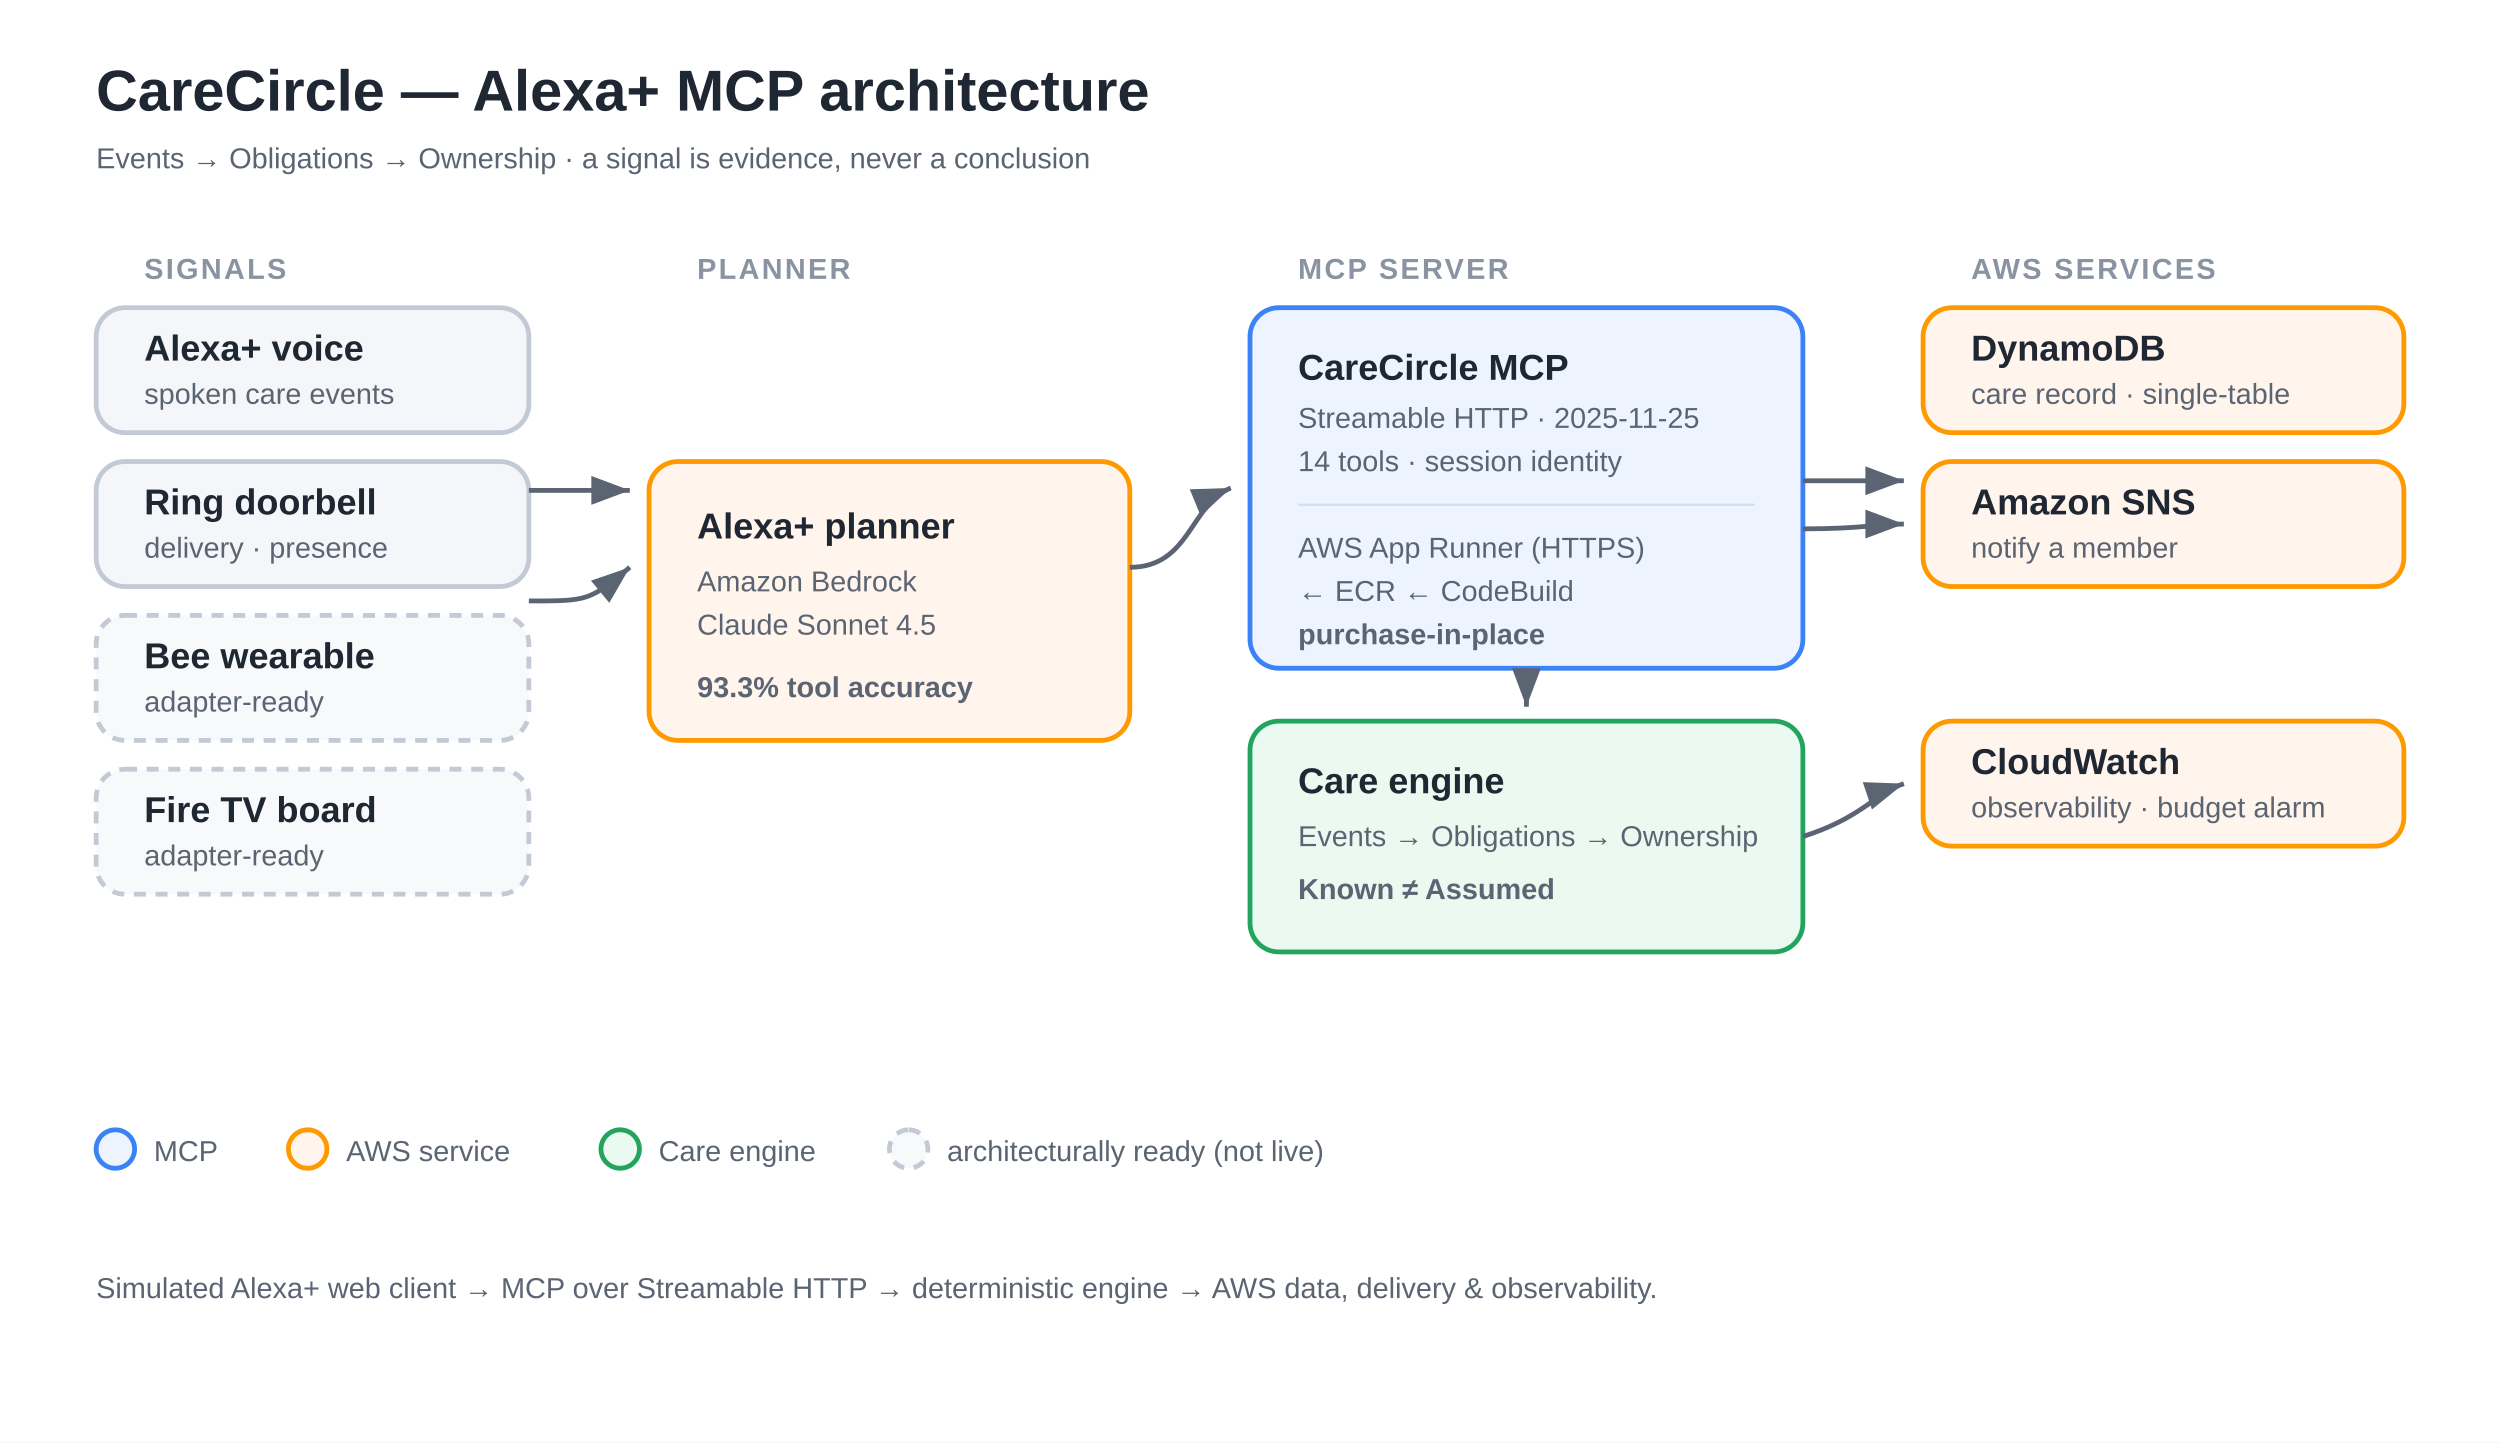
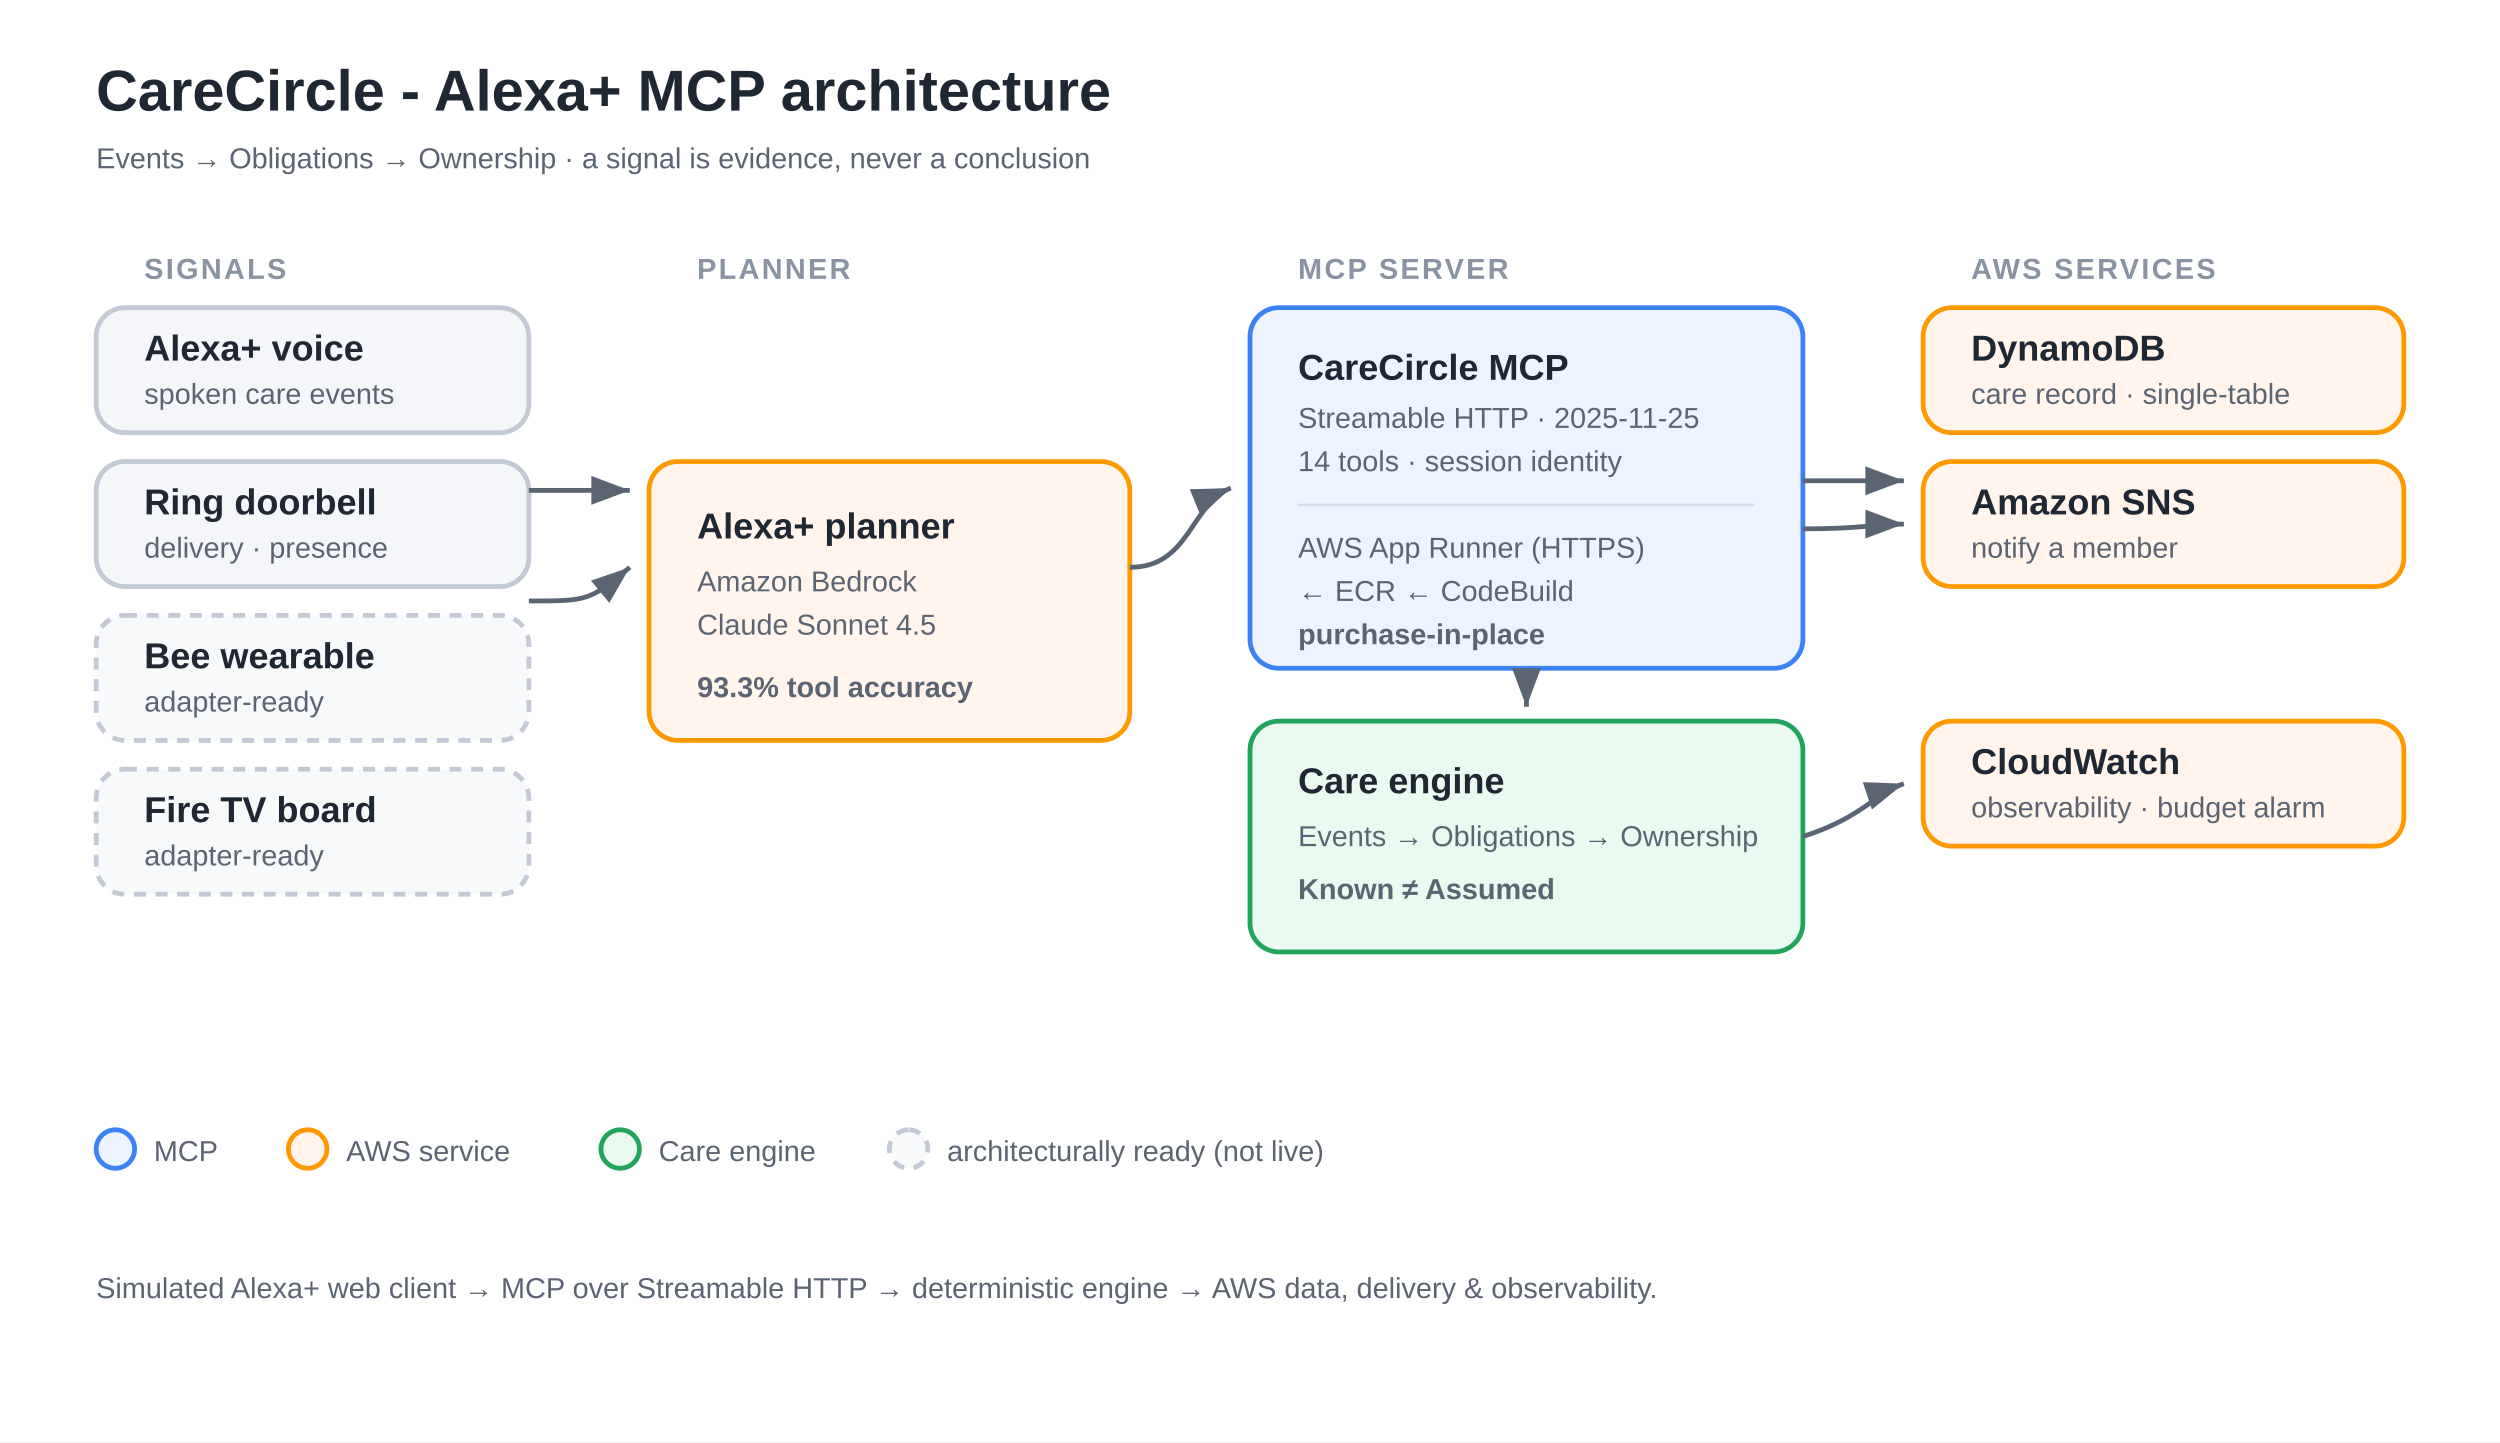
<svg xmlns="http://www.w3.org/2000/svg" viewBox="0 0 1040 600" font-family="'Segoe UI',Arial,sans-serif">
  <defs>
    <marker id="arw" markerWidth="10" markerHeight="10" refX="8" refY="3" orient="auto">
      <path d="M0,0 L8,3 L0,6 Z" fill="#5b6472" />
    </marker>
    <style>
      .box{rx:12;stroke-width:2}
      .t{fill:#1f2733;font-size:15px;font-weight:600}
      .s{fill:#5b6472;font-size:12px}
      .lbl{fill:#8a93a2;font-size:12px;font-weight:700;letter-spacing:.08em}
      .aws{fill:#fff5ec;stroke:#ff9900}
      .mcp{fill:#eef4ff;stroke:#3b82f6}
      .eng{fill:#eafaf1;stroke:#22a45d}
      .sig{fill:#f4f6f9;stroke:#c3cad6}
      .ready{fill:#f8f9fb;stroke:#c3cad6;stroke-dasharray:5 4}
    </style>
  </defs>
  <rect width="1040" height="600" fill="#ffffff" />
-   <text x="40" y="46" fill="#1f2733" font-size="24" font-weight="700">CareCircle — Alexa+ MCP architecture</text>
+   <text x="40" y="46" fill="#1f2733" font-size="24" font-weight="700">CareCircle - Alexa+ MCP architecture</text>
  <text x="40" y="70" class="s">Events → Obligations → Ownership · a signal is evidence, never a conclusion</text>
  <text x="60" y="116" class="lbl">SIGNALS</text>
  <g>
    <rect class="box sig" x="40" y="128" width="180" height="52" />
    <text x="60" y="150" class="t">Alexa+ voice</text>
    <text x="60" y="168" class="s">spoken care events</text>
    <rect class="box sig" x="40" y="192" width="180" height="52" />
    <text x="60" y="214" class="t">Ring doorbell</text>
    <text x="60" y="232" class="s">delivery · presence</text>
    <rect class="box ready" x="40" y="256" width="180" height="52" />
    <text x="60" y="278" class="t">Bee wearable</text>
    <text x="60" y="296" class="s">adapter-ready</text>
    <rect class="box ready" x="40" y="320" width="180" height="52" />
    <text x="60" y="342" class="t">Fire TV board</text>
    <text x="60" y="360" class="s">adapter-ready</text>
  </g>
  <text x="290" y="116" class="lbl">PLANNER</text>
  <rect class="box aws" x="270" y="192" width="200" height="116" />
  <text x="290" y="224" class="t">Alexa+ planner</text>
  <text x="290" y="246" class="s">Amazon Bedrock</text>
  <text x="290" y="264" class="s">Claude Sonnet 4.5</text>
  <text x="290" y="290" class="s" font-weight="700" fill="#ff9900">93.3% tool accuracy</text>
  <text x="540" y="116" class="lbl">MCP SERVER</text>
  <rect class="box mcp" x="520" y="128" width="230" height="150" />
  <text x="540" y="158" class="t">CareCircle MCP</text>
  <text x="540" y="178" class="s">Streamable HTTP · 2025-11-25</text>
  <text x="540" y="196" class="s">14 tools · session identity</text>
  <line x1="540" y1="210" x2="730" y2="210" stroke="#d6def0" />
  <text x="540" y="232" class="s">AWS App Runner (HTTPS)</text>
  <text x="540" y="250" class="s">← ECR ← CodeBuild</text>
  <text x="540" y="268" class="s" font-weight="700" fill="#3b82f6">purchase-in-place</text>
  <rect class="box eng" x="520" y="300" width="230" height="96" />
  <text x="540" y="330" class="t">Care engine</text>
  <text x="540" y="352" class="s">Events → Obligations → Ownership</text>
  <text x="540" y="374" class="s" font-weight="700" fill="#22a45d">Known ≠ Assumed</text>
  <text x="820" y="116" class="lbl">AWS SERVICES</text>
  <rect class="box aws" x="800" y="128" width="200" height="52" />
  <text x="820" y="150" class="t">DynamoDB</text>
  <text x="820" y="168" class="s">care record · single-table</text>
  <rect class="box aws" x="800" y="192" width="200" height="52" />
  <text x="820" y="214" class="t">Amazon SNS</text>
  <text x="820" y="232" class="s">notify a member</text>
  <rect class="box aws" x="800" y="300" width="200" height="52" />
  <text x="820" y="322" class="t">CloudWatch</text>
  <text x="820" y="340" class="s">observability · budget alarm</text>
  <path d="M220 204 H262" stroke="#5b6472" stroke-width="2" fill="none" marker-end="url(#arw)" />
  <path d="M220 250 C245 250 245 250 262 236" stroke="#5b6472" stroke-width="2" fill="none" marker-end="url(#arw)" />
  <path d="M470 236 C495 236 495 210 512 203" stroke="#5b6472" stroke-width="2" fill="none" marker-end="url(#arw)" />
  <path d="M635 278 V294" stroke="#5b6472" stroke-width="2" fill="none" marker-end="url(#arw)" />
  <path d="M750 200 H792" stroke="#5b6472" stroke-width="2" fill="none" marker-end="url(#arw)" />
  <path d="M750 220 C775 220 780 218 792 218" stroke="#5b6472" stroke-width="2" fill="none" marker-end="url(#arw)" />
  <path d="M750 348 C775 340 780 330 792 326" stroke="#5b6472" stroke-width="2" fill="none" marker-end="url(#arw)" />
  <g transform="translate(40,470)">
    <rect class="box mcp" x="0" y="0" width="16" height="16" />
    <text x="24" y="13" class="s">MCP</text>
    <rect class="box aws" x="80" y="0" width="16" height="16" />
    <text x="104" y="13" class="s">AWS service</text>
    <rect class="box eng" x="210" y="0" width="16" height="16" />
    <text x="234" y="13" class="s">Care engine</text>
    <rect class="box ready" x="330" y="0" width="16" height="16" />
    <text x="354" y="13" class="s">architecturally ready (not live)</text>
  </g>
  <text x="40" y="540" class="s">Simulated Alexa+ web client → MCP over Streamable HTTP → deterministic engine → AWS data, delivery &amp; observability.</text>
</svg>
